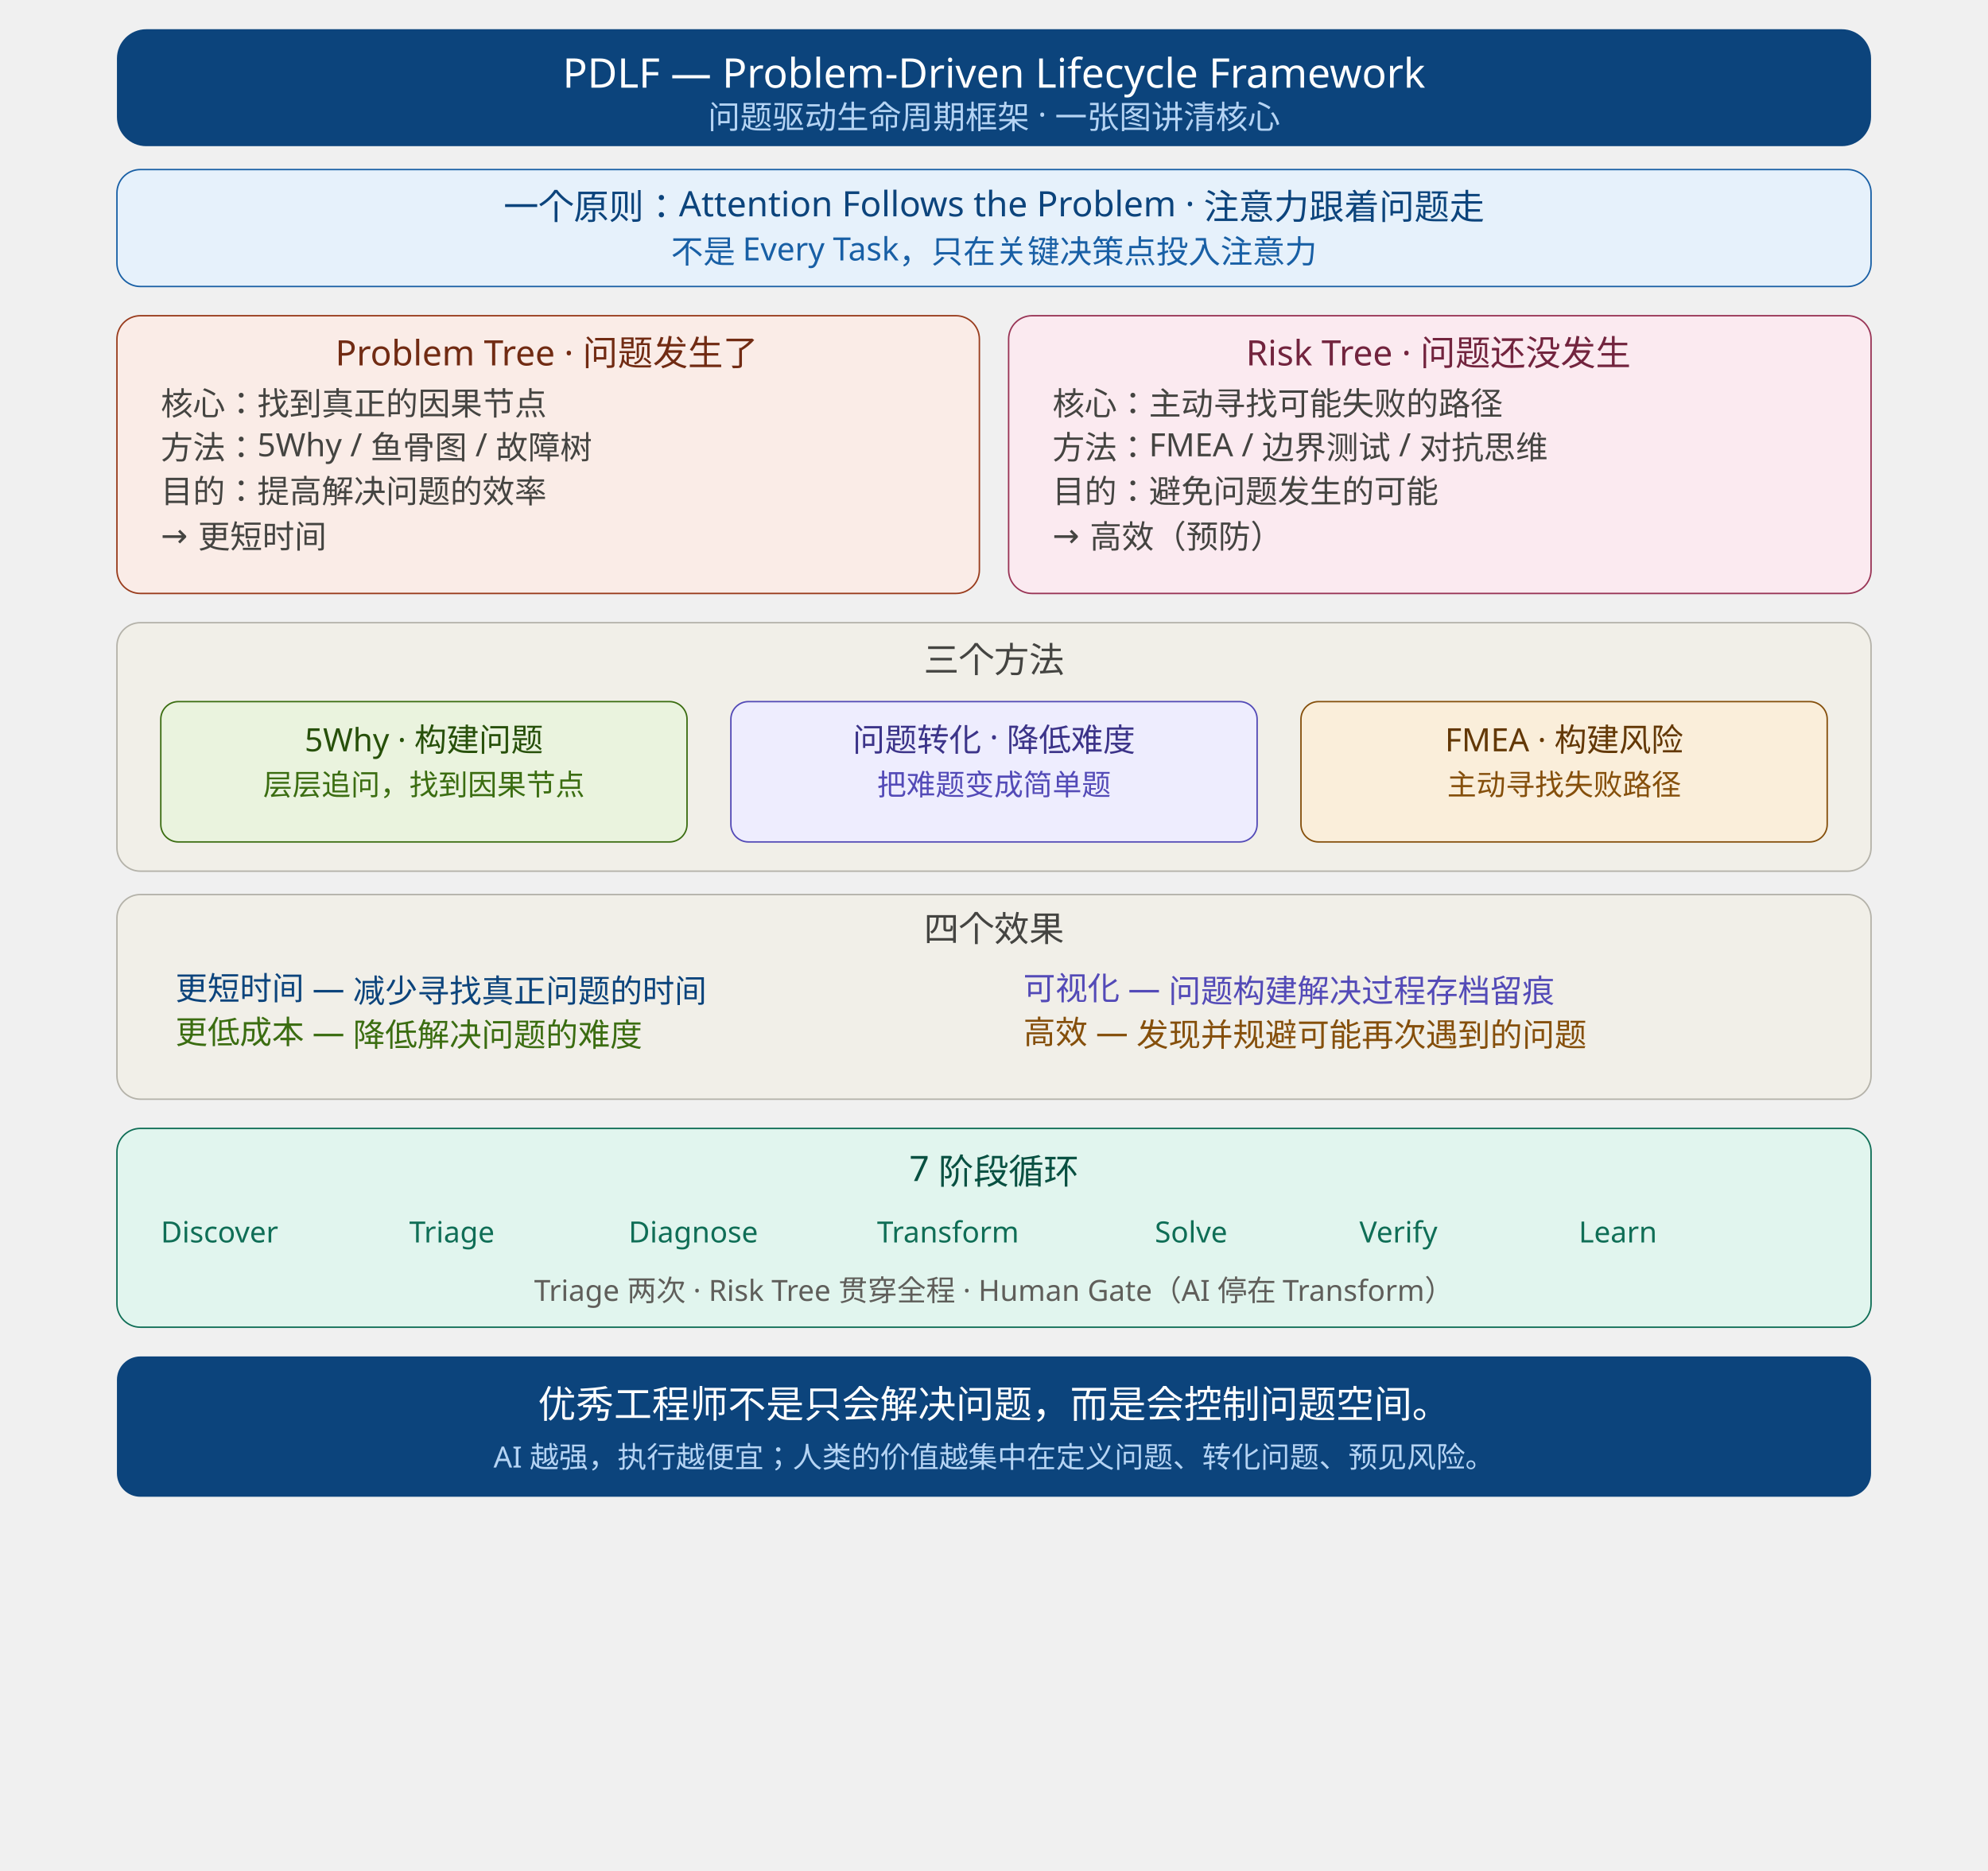
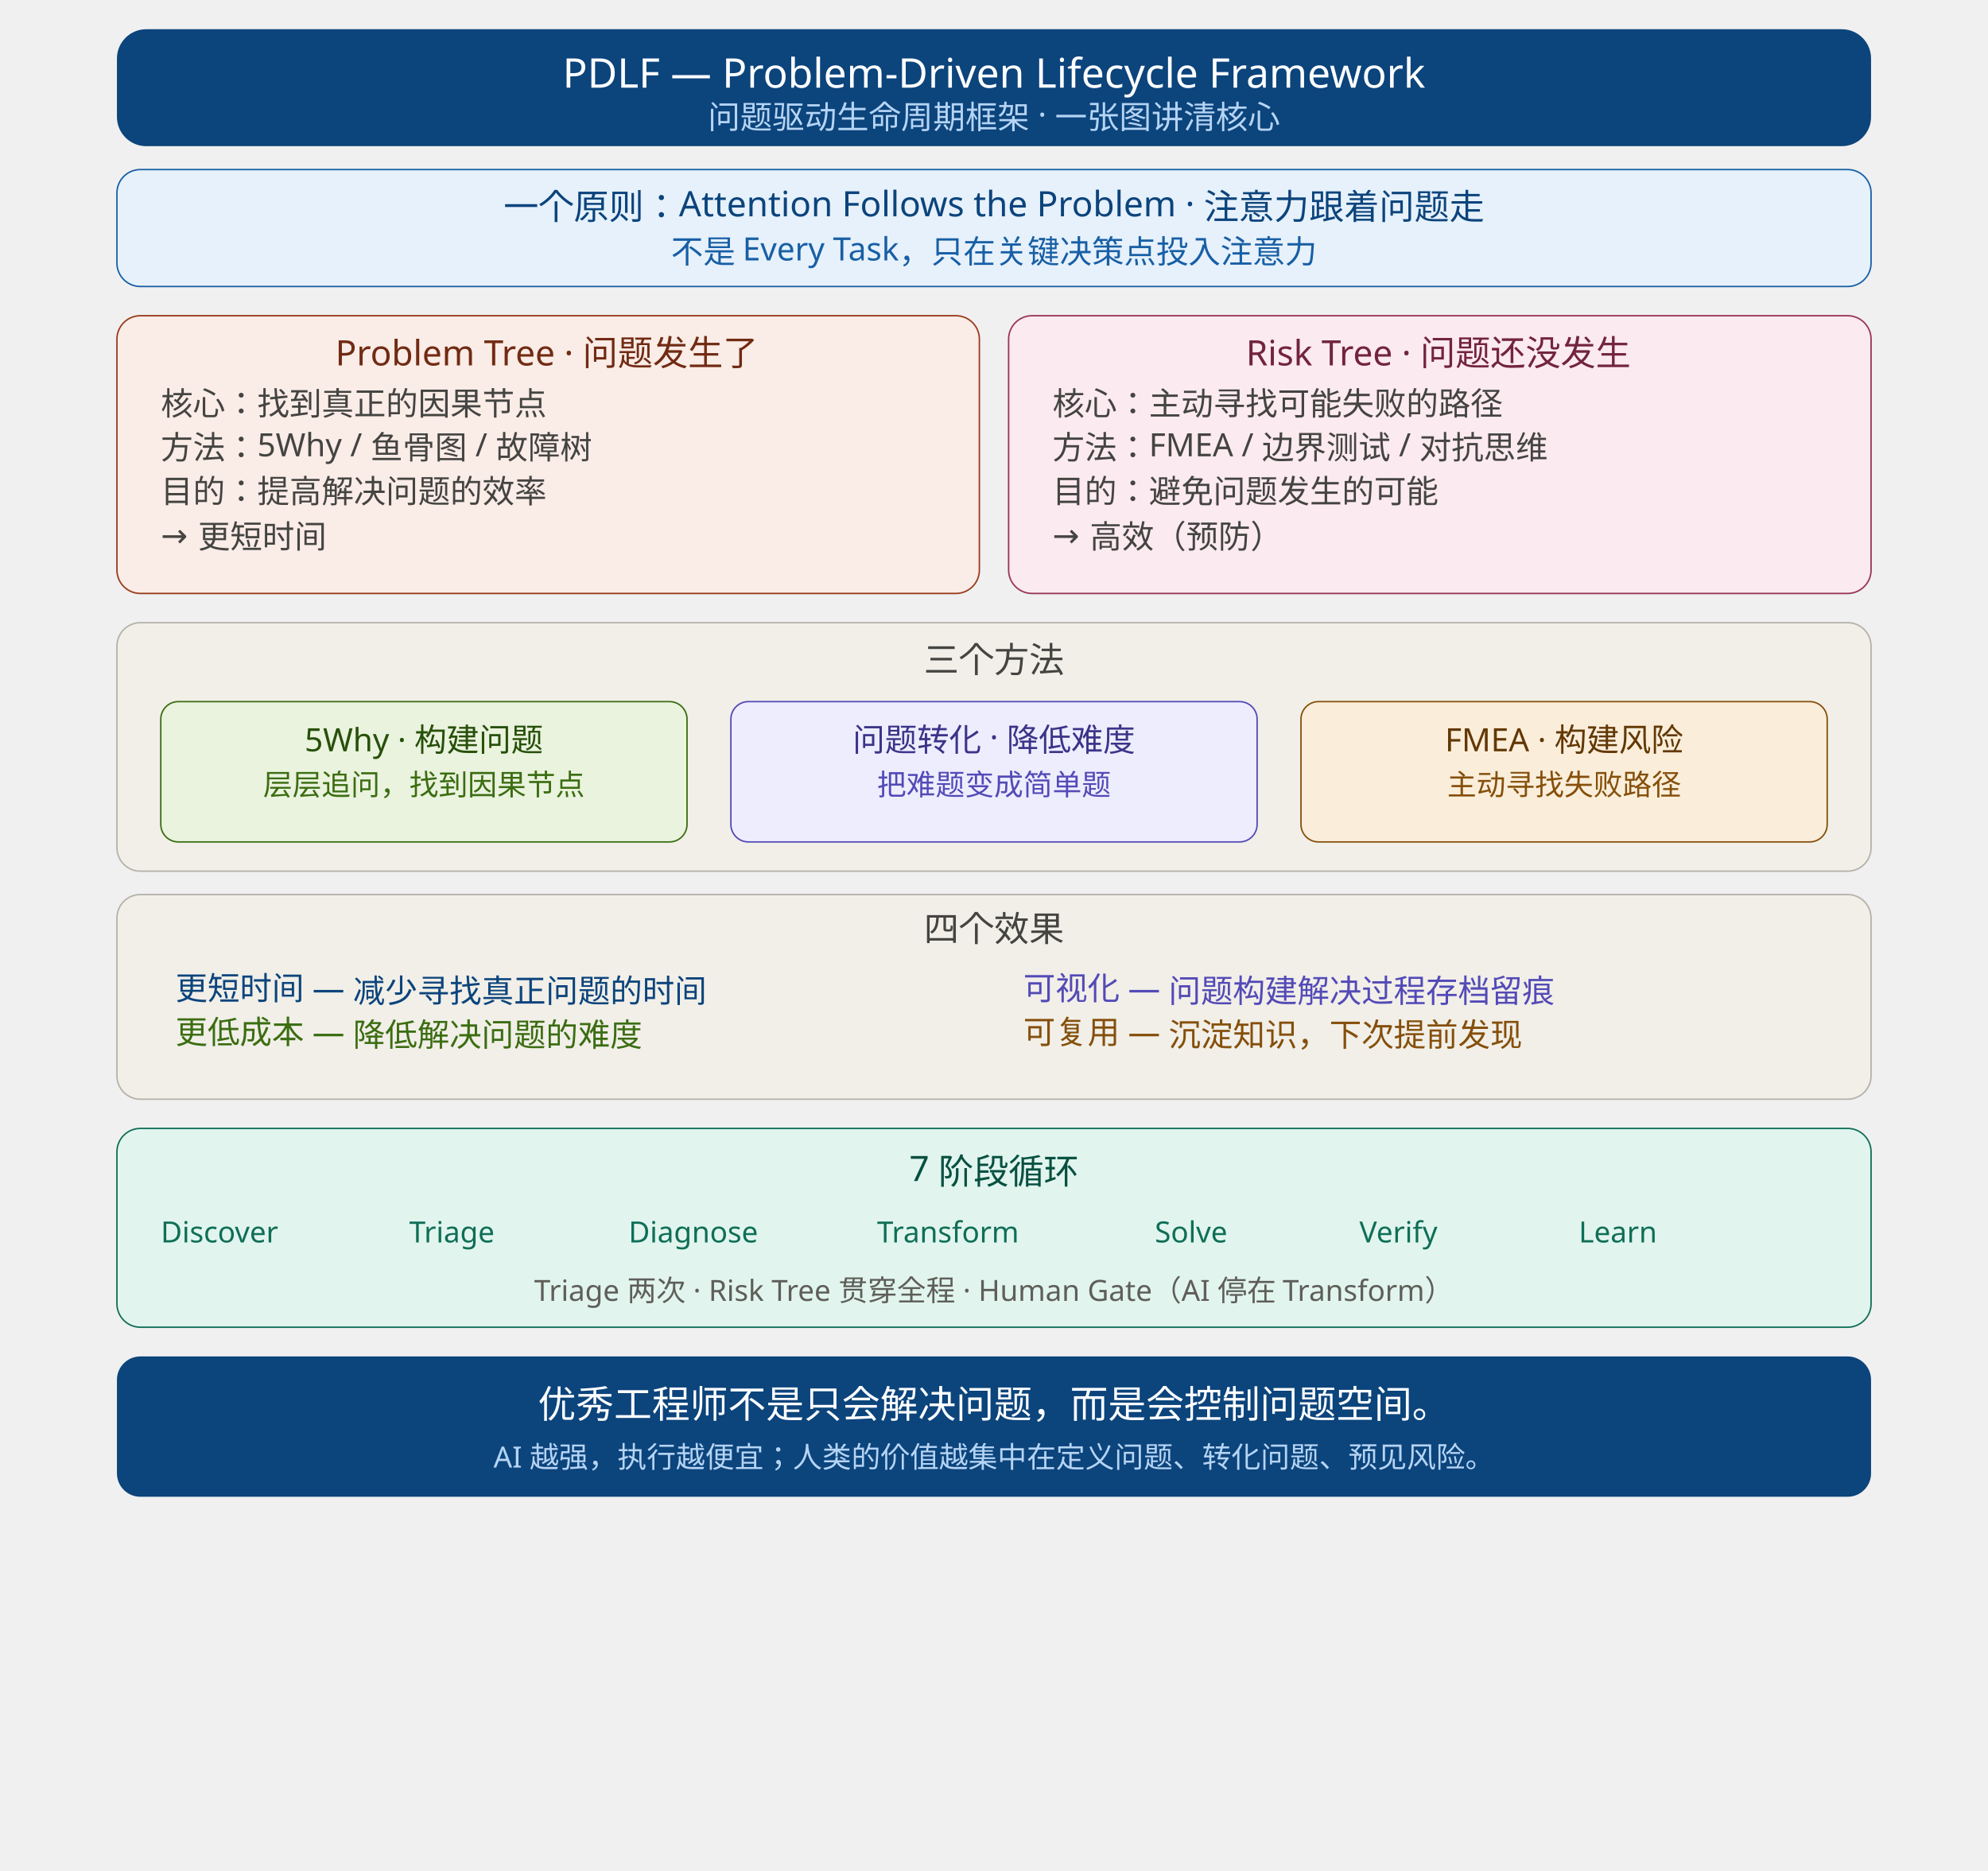
<svg xmlns="http://www.w3.org/2000/svg" viewBox="0 0 680 640" width="100%" role="img">
  <rect x="40" y="10" width="600" height="40" rx="10" fill="#0C447C" />
  <text x="340" y="30" text-anchor="middle" font-family="sans-serif" font-size="14" font-weight="500" fill="#FFFFFF">PDLF — Problem-Driven Lifecycle Framework</text>
  <text x="340" y="44" text-anchor="middle" font-family="sans-serif" font-size="11" fill="#B5D4F4">问题驱动生命周期框架 · 一张图讲清核心</text>
  <rect x="40" y="58" width="600" height="40" rx="8" fill="#E6F1FB" stroke="#185FA5" stroke-width="0.5" />
  <text x="340" y="75" text-anchor="middle" font-family="sans-serif" font-size="12" font-weight="500" fill="#0C447C">一个原则：Attention Follows the Problem · 注意力跟着问题走</text>
  <text x="340" y="90" text-anchor="middle" font-family="sans-serif" font-size="11" fill="#185FA5">不是 Every Task，只在关键决策点投入注意力</text>
  <rect x="40" y="108" width="295" height="95" rx="8" fill="#FAECE7" stroke="#993C1D" stroke-width="0.5" />
  <text x="187" y="125" text-anchor="middle" font-family="sans-serif" font-size="12" font-weight="500" fill="#712B13">Problem Tree · 问题发生了</text>
  <text x="55" y="142" font-family="sans-serif" font-size="11" fill="#444441">核心：找到真正的因果节点</text>
  <text x="55" y="157" font-family="sans-serif" font-size="11" fill="#444441">方法：5Why / 鱼骨图 / 故障树</text>
  <text x="55" y="172" font-family="sans-serif" font-size="11" fill="#444441">目的：提高解决问题的效率</text>
  <text x="55" y="187" font-family="sans-serif" font-size="11" fill="#444441">→ 更短时间</text>
  <rect x="345" y="108" width="295" height="95" rx="8" fill="#FBEAF0" stroke="#993556" stroke-width="0.5" />
  <text x="492" y="125" text-anchor="middle" font-family="sans-serif" font-size="12" font-weight="500" fill="#72243E">Risk Tree · 问题还没发生</text>
  <text x="360" y="142" font-family="sans-serif" font-size="11" fill="#444441">核心：主动寻找可能失败的路径</text>
  <text x="360" y="157" font-family="sans-serif" font-size="11" fill="#444441">方法：FMEA / 边界测试 / 对抗思维</text>
  <text x="360" y="172" font-family="sans-serif" font-size="11" fill="#444441">目的：避免问题发生的可能</text>
  <text x="360" y="187" font-family="sans-serif" font-size="11" fill="#444441">→ 高效（预防）</text>
  <rect x="40" y="213" width="600" height="85" rx="8" fill="#F1EFE8" stroke="#B4B2A9" stroke-width="0.5" />
  <text x="340" y="230" text-anchor="middle" font-family="sans-serif" font-size="12" font-weight="500" fill="#444441">三个方法</text>
  <rect x="55" y="240" width="180" height="48" rx="6" fill="#EAF3DE" stroke="#3B6D11" stroke-width="0.5" />
  <text x="145" y="257" text-anchor="middle" font-family="sans-serif" font-size="11" font-weight="500" fill="#27500A">5Why · 构建问题</text>
  <text x="145" y="272" text-anchor="middle" font-family="sans-serif" font-size="10" fill="#3B6D11">层层追问，找到因果节点</text>
  <rect x="250" y="240" width="180" height="48" rx="6" fill="#EEEDFE" stroke="#534AB7" stroke-width="0.5" />
  <text x="340" y="257" text-anchor="middle" font-family="sans-serif" font-size="11" font-weight="500" fill="#3C3489">问题转化 · 降低难度</text>
  <text x="340" y="272" text-anchor="middle" font-family="sans-serif" font-size="10" fill="#534AB7">把难题变成简单题</text>
  <rect x="445" y="240" width="180" height="48" rx="6" fill="#FAEEDA" stroke="#854F0B" stroke-width="0.5" />
  <text x="535" y="257" text-anchor="middle" font-family="sans-serif" font-size="11" font-weight="500" fill="#633806">FMEA · 构建风险</text>
  <text x="535" y="272" text-anchor="middle" font-family="sans-serif" font-size="10" fill="#854F0B">主动寻找失败路径</text>
  <rect x="40" y="306" width="600" height="70" rx="8" fill="#F1EFE8" stroke="#B4B2A9" stroke-width="0.5" />
  <text x="340" y="322" text-anchor="middle" font-family="sans-serif" font-size="12" font-weight="500" fill="#444441">四个效果</text>
  <text x="60" y="342" font-family="sans-serif" font-size="11" fill="#0C447C">
    <tspan font-weight="500">更短时间</tspan> — 减少寻找真正问题的时间</text>
  <text x="60" y="357" font-family="sans-serif" font-size="11" fill="#3B6D11">
    <tspan font-weight="500">更低成本</tspan> — 降低解决问题的难度</text>
  <text x="350" y="342" font-family="sans-serif" font-size="11" fill="#534AB7">
    <tspan font-weight="500">可视化</tspan> — 问题构建解决过程存档留痕</text>
  <text x="350" y="357" font-family="sans-serif" font-size="11" fill="#854F0B">
-     <tspan font-weight="500">高效</tspan> — 发现并规避可能再次遇到的问题</text>
+     <tspan font-weight="500">可复用</tspan> — 沉淀知识，下次提前发现</text>
  <rect x="40" y="386" width="600" height="68" rx="8" fill="#E1F5EE" stroke="#0F6E56" stroke-width="0.5" />
  <text x="340" y="404" text-anchor="middle" font-family="sans-serif" font-size="12" font-weight="500" fill="#085041">7 阶段循环</text>
  <text x="55" y="425" font-family="sans-serif" font-size="10" fill="#0F6E56">Discover</text>
  <text x="140" y="425" font-family="sans-serif" font-size="10" fill="#0F6E56">Triage</text>
  <text x="215" y="425" font-family="sans-serif" font-size="10" fill="#0F6E56">Diagnose</text>
  <text x="300" y="425" font-family="sans-serif" font-size="10" fill="#0F6E56">Transform</text>
  <text x="395" y="425" font-family="sans-serif" font-size="10" fill="#0F6E56">Solve</text>
  <text x="465" y="425" font-family="sans-serif" font-size="10" fill="#0F6E56">Verify</text>
  <text x="540" y="425" font-family="sans-serif" font-size="10" fill="#0F6E56">Learn</text>
  <text x="340" y="445" text-anchor="middle" font-family="sans-serif" font-size="10" fill="#5F5E5A">Triage 两次 · Risk Tree 贯穿全程 · Human Gate（AI 停在 Transform）</text>
  <rect x="40" y="464" width="600" height="48" rx="8" fill="#0C447C" />
  <text x="340" y="485" text-anchor="middle" font-family="sans-serif" font-size="13" font-weight="500" fill="#FFFFFF">优秀工程师不是只会解决问题，而是会控制问题空间。</text>
  <text x="340" y="502" text-anchor="middle" font-family="sans-serif" font-size="10" fill="#B5D4F4">AI 越强，执行越便宜；人类的价值越集中在定义问题、转化问题、预见风险。</text>
</svg>
